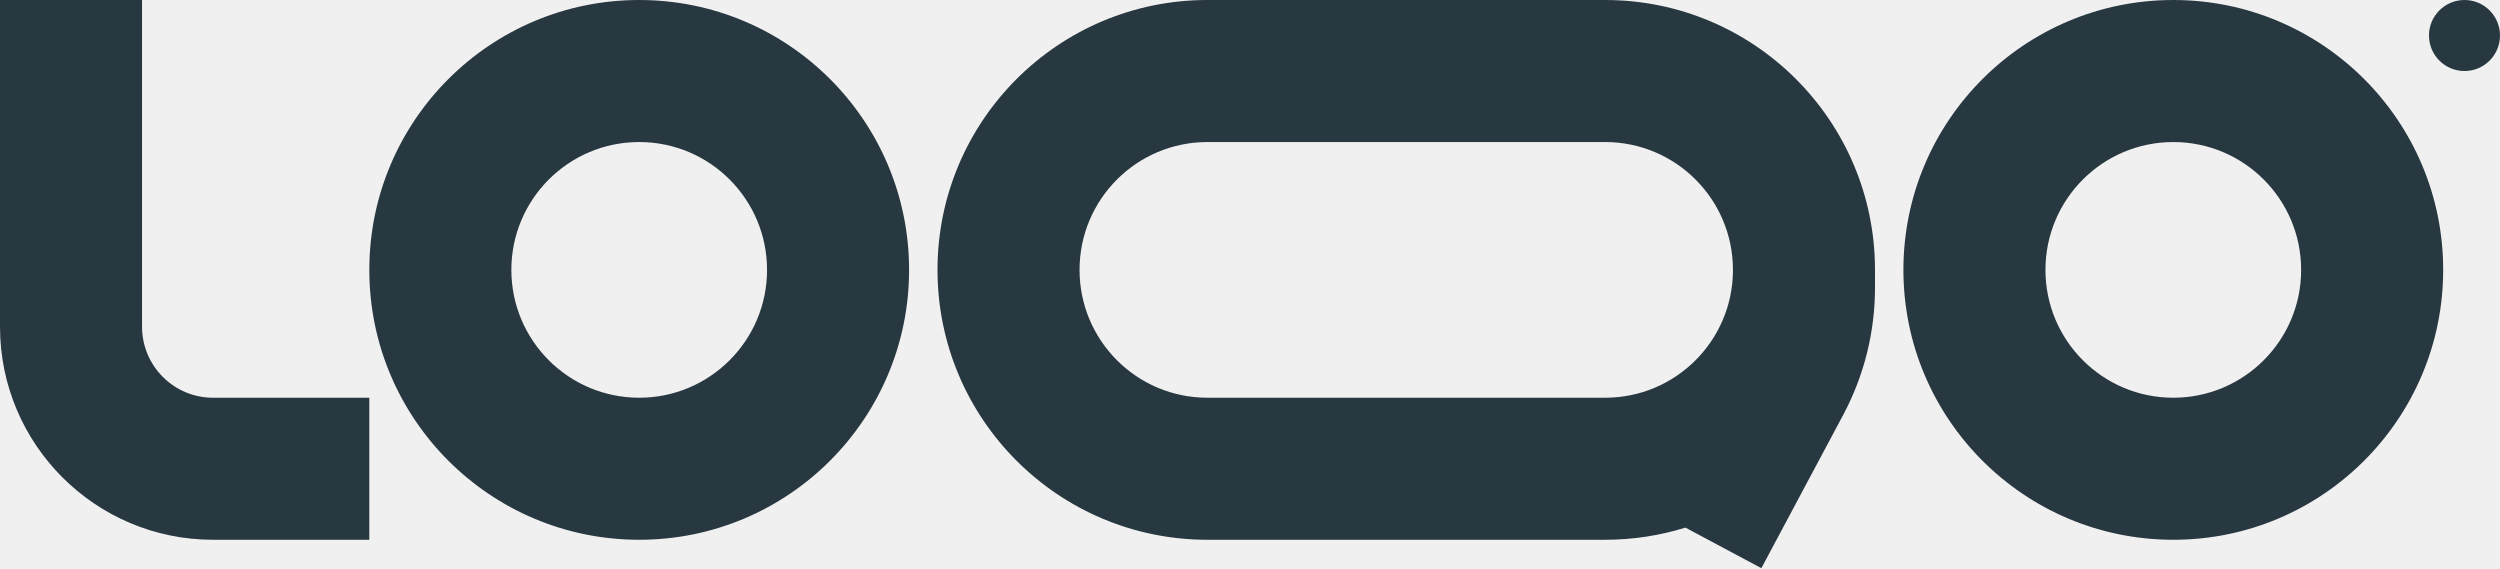
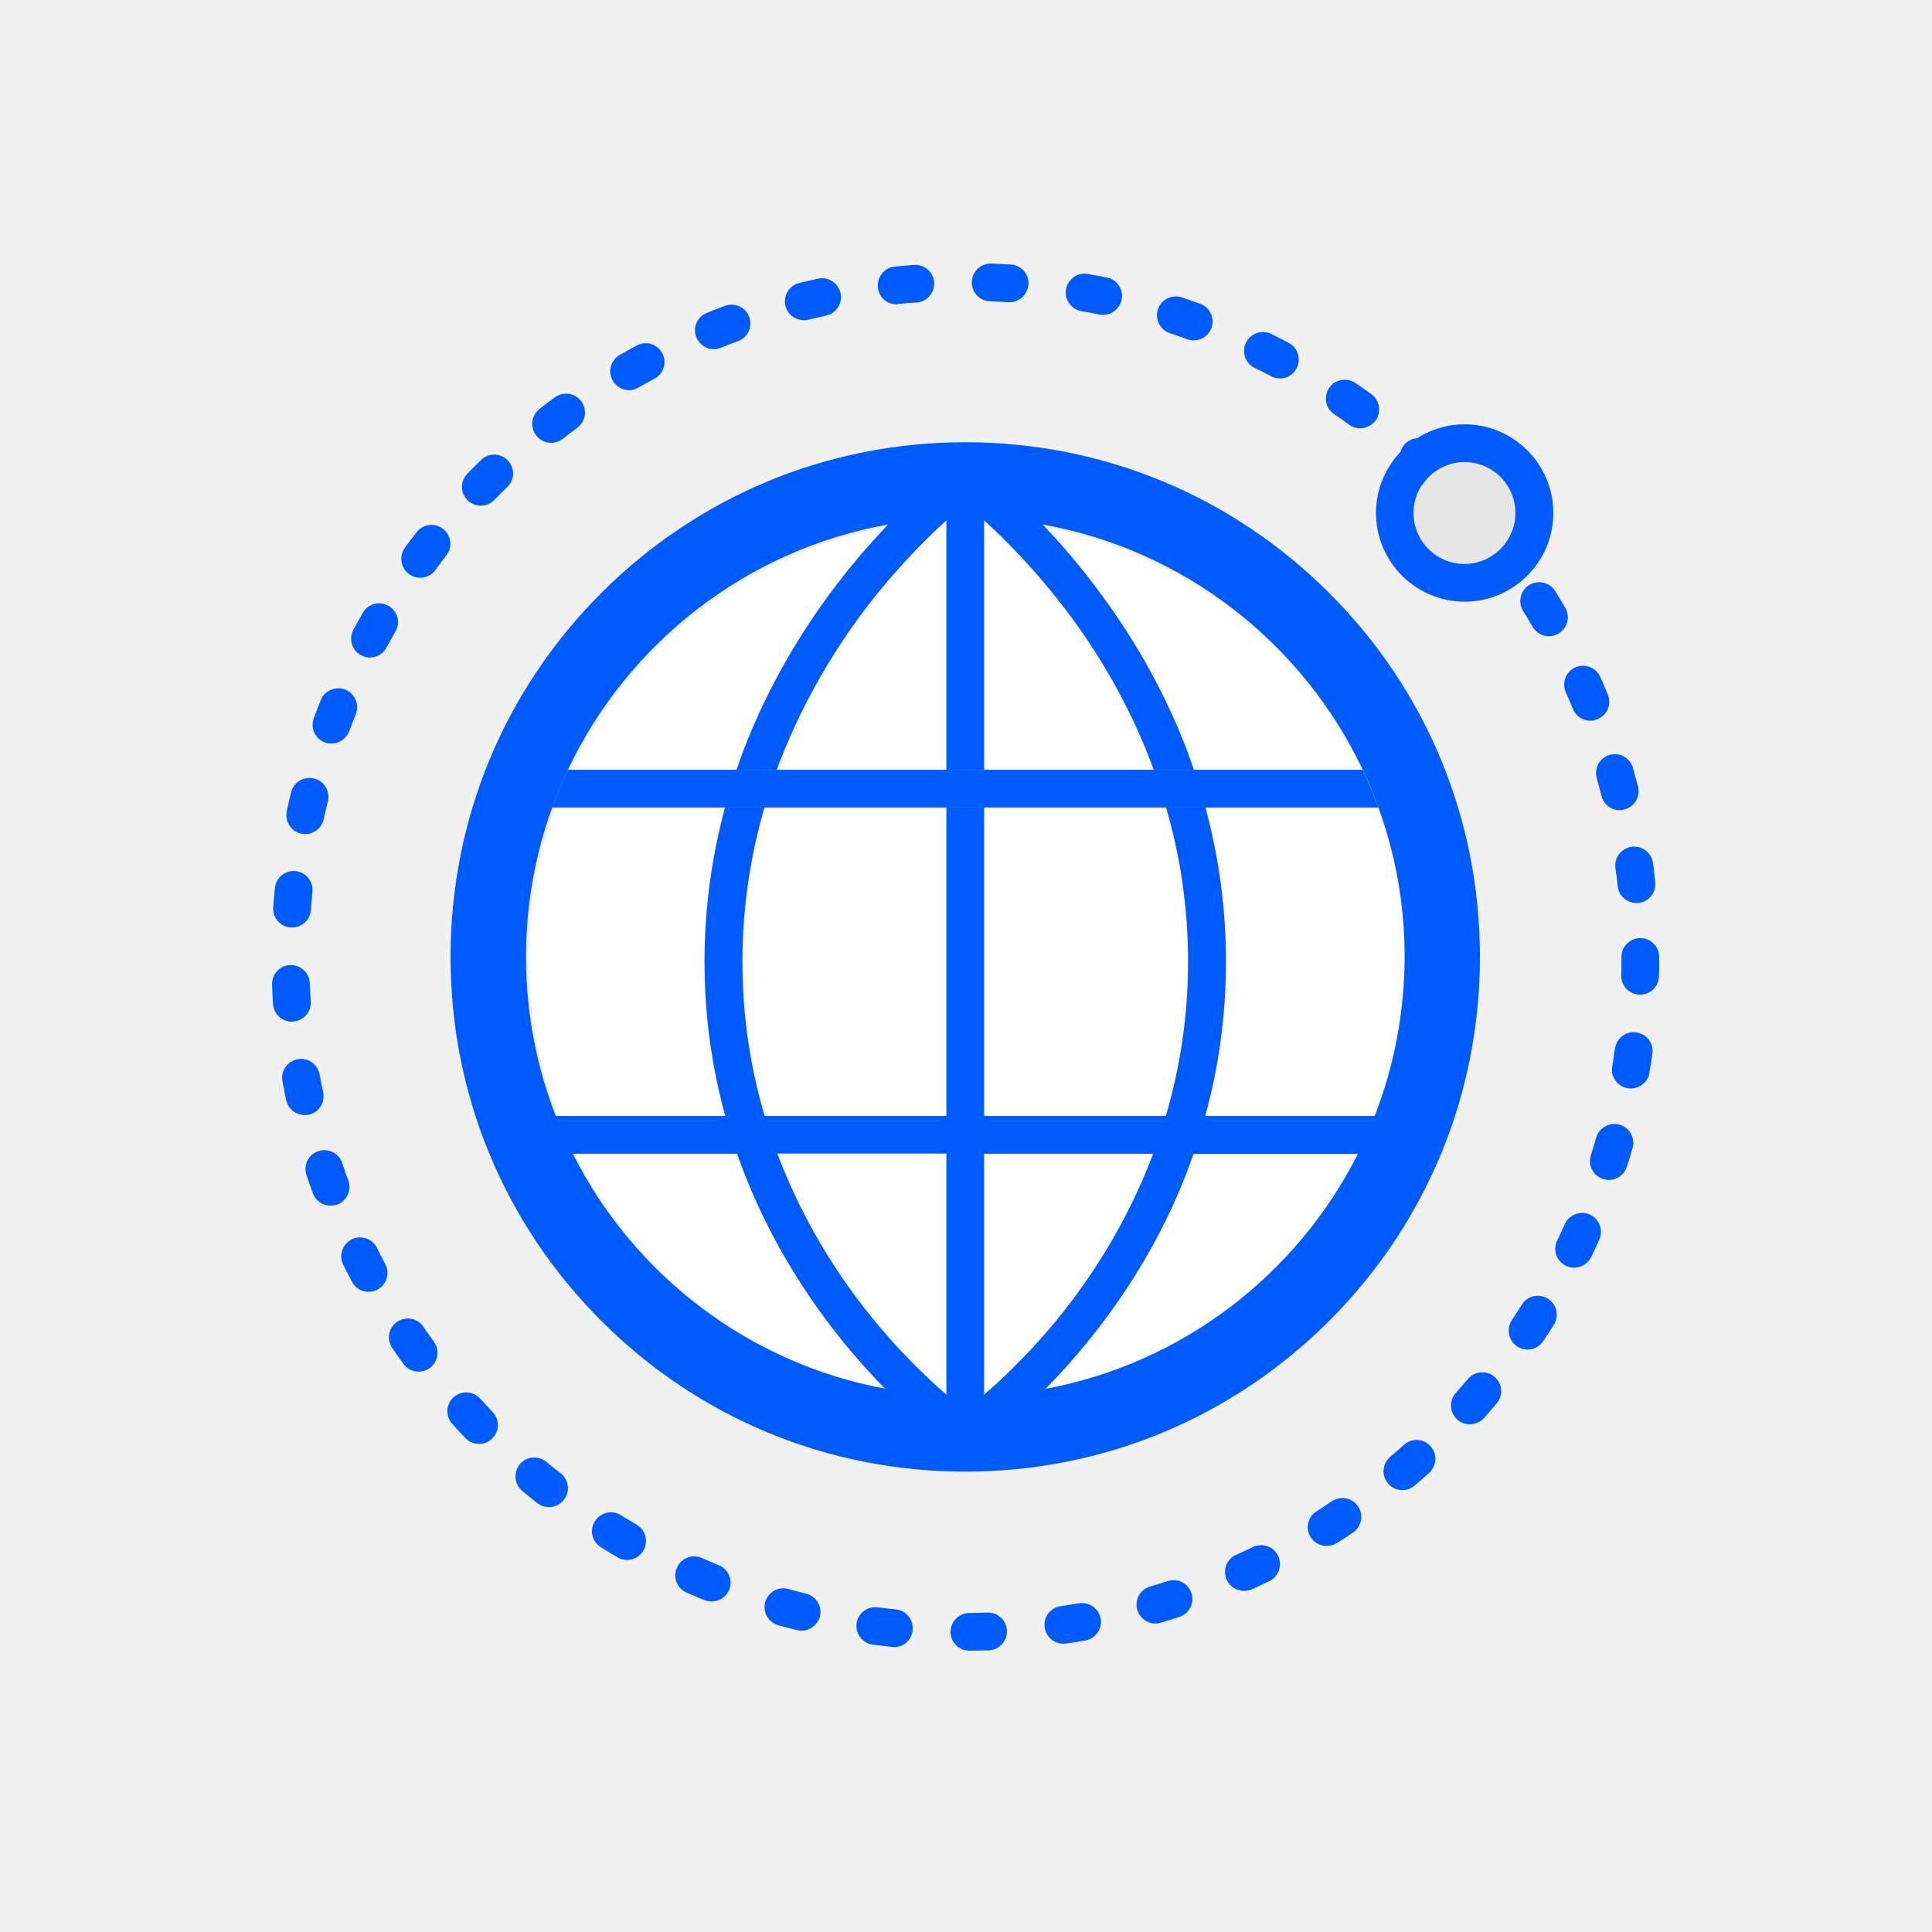
- <svg xmlns="http://www.w3.org/2000/svg" width="176" height="40" fill="none" viewBox="0 0 176 40">
-   <path fill="#283841" fill-rule="evenodd" d="M15 28a5 5 0 0 1-5-5V0H0v23c0 8.284 6.716 15 15 15h11V28H15ZM45 10a9 9 0 1 0 0 18 9 9 0 0 0 0-18Zm-19 9C26 8.507 34.507 0 45 0s19 8.507 19 19-8.507 19-19 19-19-8.507-19-19ZM153 10a9 9 0 0 0-9 9 9 9 0 0 0 9 9 9 9 0 0 0 9-9 9 9 0 0 0-9-9Zm-19 9c0-10.493 8.507-19 19-19s19 8.507 19 19-8.507 19-19 19-19-8.507-19-19ZM85 0C74.507 0 66 8.507 66 19s8.507 19 19 19h28c1.969 0 3.868-.3 5.654-.856L124 40l5.768-10.804A19.007 19.007 0 0 0 132 20.261V19c0-10.493-8.507-19-19-19H85Zm37 19a9 9 0 0 0-9-9H85a9 9 0 1 0 0 18h28a9 9 0 0 0 9-8.93V19Z" clip-rule="evenodd" />
-   <path fill="#283841" d="M176 2.5a2.5 2.5 0 1 1-5 0 2.5 2.5 0 0 1 5 0Z" />
+ <svg xmlns="http://www.w3.org/2000/svg" width="800px" height="800px" viewBox="0 0 1024 1024" class="icon" version="1.1" fill="#000000">
+   <g id="SVGRepo_bgCarrier" stroke-width="0" />
+   <g id="SVGRepo_tracerCarrier" stroke-linecap="round" stroke-linejoin="round" />
+   <g id="SVGRepo_iconCarrier">
+     <path d="M512.4 507.9m-232.1 0a232.1 232.1 0 1 0 464.2 0 232.1 232.1 0 1 0-464.2 0Z" fill="#FFFFFF" />
+     <path d="M513.8 874.9c-5.5 0-10-4.4-10-9.9s4.4-10 9.9-10.1c3.2 0 6.5-0.1 9.7-0.2 5.5-0.2 10.1 4.1 10.3 9.7 0.2 5.5-4.1 10.1-9.7 10.3-3.2 0.1-6.7 0.2-10.2 0.2 0.1 0 0.1 0 0 0z m-39.9-1.9c-0.3 0-0.7 0-1.1-0.1l-10.2-1.2c-5.5-0.7-9.3-5.8-8.6-11.2 0.7-5.5 5.8-9.3 11.2-8.6 3.2 0.4 6.4 0.8 9.6 1.1 5.5 0.6 9.5 5.5 8.9 11-0.4 5.2-4.7 9-9.8 9z m89.7-1.8c-4.9 0-9.2-3.6-9.9-8.6-0.8-5.5 3-10.5 8.5-11.3l9.6-1.5c5.4-0.9 10.6 2.7 11.6 8.1s-2.7 10.6-8.1 11.6c-3.4 0.6-6.8 1.1-10.2 1.6-0.5 0.1-1 0.1-1.5 0.1z m-138.8-6.9c-0.8 0-1.6-0.1-2.4-0.3-3.3-0.8-6.6-1.7-9.9-2.6-5.3-1.5-8.4-7-6.9-12.3 1.5-5.3 7-8.4 12.3-6.9 3.1 0.9 6.3 1.7 9.4 2.5 5.4 1.3 8.6 6.8 7.3 12.1-1.3 4.5-5.4 7.5-9.8 7.5z m187.6-3.8c-4.3 0-8.3-2.8-9.6-7.2-1.6-5.3 1.5-10.9 6.8-12.4 3.1-0.9 6.2-1.9 9.3-2.9 5.3-1.7 10.9 1.2 12.6 6.4 1.7 5.3-1.2 10.9-6.4 12.6-3.2 1.1-6.6 2.1-9.8 3-1 0.4-1.9 0.5-2.9 0.5z m-235.2-11.7c-1.3 0-2.5-0.2-3.8-0.7-3.2-1.3-6.4-2.6-9.5-4-5.1-2.2-7.4-8.1-5.1-13.2 2.2-5.1 8.1-7.4 13.2-5.1 3 1.3 6 2.6 9 3.8 5.1 2.1 7.6 7.9 5.5 13-1.6 3.9-5.3 6.2-9.3 6.2z m282.1-5.6c-3.8 0-7.4-2.2-9.1-5.9-2.3-5-0.1-11 5-13.2 2.9-1.3 5.9-2.7 8.8-4.1 5-2.4 11-0.4 13.4 4.6 2.4 5 0.4 11-4.6 13.4-3.1 1.5-6.2 3-9.3 4.4-1.5 0.5-2.9 0.8-4.2 0.8z m-327-16.4c-1.7 0-3.4-0.4-5-1.4-2.9-1.7-5.9-3.5-8.8-5.3-4.7-2.9-6.2-9.1-3.2-13.8 2.9-4.7 9.1-6.2 13.8-3.2 2.8 1.7 5.6 3.4 8.3 5 4.8 2.8 6.4 8.9 3.6 13.7-1.9 3.3-5.2 5-8.7 5z m370.9-7.4c-3.3 0-6.5-1.6-8.5-4.6-3-4.7-1.6-10.8 3.1-13.8 2.7-1.7 5.4-3.5 8.1-5.3a9.99 9.99 0 0 1 13.9 2.7 9.99 9.99 0 0 1-2.7 13.9c-2.8 1.9-5.7 3.8-8.6 5.6-1.7 1-3.5 1.5-5.3 1.5zM291 798.8c-2.2 0-4.3-0.7-6.2-2.1-2.7-2.1-5.4-4.3-8-6.5-4.2-3.5-4.8-9.8-1.3-14.1 3.5-4.2 9.8-4.8 14.1-1.3 2.5 2.1 5 4.1 7.6 6.1 4.3 3.4 5.1 9.7 1.7 14-2 2.6-5 3.9-7.9 3.9z m452.3-9c-2.8 0-5.6-1.2-7.6-3.5-3.6-4.2-3.1-10.5 1.1-14.1 2.5-2.1 4.9-4.2 7.3-6.4 4.1-3.7 10.4-3.4 14.1 0.7 3.7 4.1 3.4 10.4-0.7 14.1-2.5 2.3-5.1 4.6-7.7 6.8-1.9 1.6-4.2 2.4-6.5 2.4z m-489.4-24.5c-2.6 0-5.2-1-7.2-3.1-2.4-2.4-4.7-5-7-7.5-3.7-4.1-3.4-10.4 0.7-14.1 4.1-3.7 10.4-3.4 14.1 0.7 2.2 2.4 4.4 4.8 6.6 7.1 3.8 4 3.7 10.3-0.3 14.1-1.9 1.9-4.4 2.8-6.9 2.8zM779 754.9c-2.4 0-4.7-0.8-6.6-2.5-4.1-3.7-4.5-10-0.8-14.1 2.1-2.4 4.3-4.9 6.4-7.4 3.6-4.2 9.9-4.8 14.1-1.2s4.8 9.9 1.2 14.1c-2.2 2.6-4.5 5.2-6.7 7.8-2.1 2.1-4.8 3.3-7.6 3.3zM221.9 727c-3.1 0-6.1-1.4-8.1-4.1-2-2.8-4-5.6-5.9-8.4-3.1-4.6-2-10.8 2.6-13.9 4.6-3.1 10.8-2 13.9 2.6 1.8 2.7 3.7 5.3 5.6 7.9 3.2 4.5 2.2 10.7-2.2 14-1.8 1.3-3.9 1.9-5.9 1.9z m587.7-11.7c-1.9 0-3.8-0.5-5.5-1.7-4.6-3.1-5.8-9.3-2.8-13.9 1.8-2.7 3.6-5.4 5.3-8.2 2.9-4.7 9.1-6.1 13.8-3.2 4.7 2.9 6.1 9.1 3.2 13.8-1.8 2.9-3.7 5.8-5.6 8.6-2 3.1-5.2 4.6-8.4 4.6z m-614.2-30.6c-3.6 0-7-1.9-8.8-5.3-1.6-3-3.2-6.1-4.7-9.1-2.5-4.9-0.4-10.9 4.5-13.4 5-2.5 10.9-0.4 13.4 4.5 1.4 2.9 2.9 5.8 4.4 8.6 2.6 4.9 0.7 10.9-4.1 13.5-1.5 0.8-3.1 1.2-4.7 1.2z m638.9-12.8c-1.5 0-2.9-0.3-4.3-1-5-2.4-7.1-8.4-4.7-13.3 1.4-2.9 2.8-5.9 4.1-8.8 2.3-5 8.2-7.3 13.2-5.1 5 2.3 7.3 8.2 5.1 13.2-1.4 3.1-2.8 6.3-4.3 9.3-1.8 3.6-5.4 5.7-9.1 5.7zM175.2 639c-4.1 0-7.9-2.5-9.4-6.6-1.2-3.2-2.3-6.5-3.4-9.7-1.7-5.2 1.1-10.9 6.4-12.6 5.2-1.7 10.9 1.1 12.6 6.4 1 3.1 2.1 6.2 3.2 9.2 1.9 5.2-0.8 10.9-6 12.8-1.1 0.4-2.3 0.5-3.4 0.5z m677.5-13.6c-1 0-2-0.2-3-0.5-5.3-1.7-8.2-7.3-6.5-12.6 1-3.1 1.9-6.2 2.8-9.3 1.5-5.3 7.1-8.4 12.4-6.9 5.3 1.5 8.4 7.1 6.9 12.4-0.9 3.3-1.9 6.6-3 9.8-1.4 4.4-5.3 7.1-9.6 7.1zM161.5 591c-4.6 0-8.8-3.2-9.8-7.9-0.7-3.3-1.4-6.7-2-10.1-1-5.4 2.6-10.6 8.1-11.6 5.4-1 10.6 2.6 11.6 8.1 0.6 3.2 1.2 6.4 1.9 9.5 1.1 5.4-2.3 10.7-7.7 11.8-0.7 0.1-1.4 0.2-2.1 0.2z m702.9-14.1c-0.5 0-1.1 0-1.7-0.1-5.4-0.9-9.1-6.1-8.2-11.5l1.5-9.6c0.8-5.5 5.8-9.3 11.3-8.5 5.5 0.8 9.3 5.8 8.5 11.3-0.5 3.4-1 6.8-1.6 10.2-0.7 4.7-5 8.2-9.8 8.2z m-709.7-35.4c-5.2 0-9.6-4-10-9.3-0.2-3.4-0.4-6.9-0.5-10.3-0.2-5.5 4.1-10.2 9.6-10.4 5.5-0.2 10.2 4.1 10.4 9.6 0.1 3.2 0.3 6.5 0.5 9.7 0.4 5.5-3.8 10.3-9.3 10.6-0.3 0.1-0.5 0.1-0.7 0.1z m714.6-14.3h-0.3c-5.5-0.2-9.9-4.7-9.7-10.3 0.1-3.2 0.1-6.5 0.1-9.7 0-5.5 4.5-10 10-10s10 4.5 10 10c0 3.4 0 6.9-0.1 10.3-0.2 5.4-4.6 9.7-10 9.7z m-714.5-35.6h-0.7c-5.5-0.4-9.7-5.2-9.3-10.7 0.2-3.4 0.5-6.8 0.9-10.2 0.5-5.5 5.4-9.5 10.9-9s9.5 5.4 9 10.9c-0.3 3.2-0.6 6.5-0.8 9.7-0.4 5.3-4.8 9.3-10 9.3z m712.5-13c-5 0-9.4-3.8-9.9-8.9-0.3-3.2-0.7-6.4-1.2-9.6-0.7-5.5 3.1-10.5 8.6-11.3 5.5-0.7 10.5 3.1 11.3 8.6 0.5 3.4 0.9 6.8 1.2 10.2 0.6 5.5-3.4 10.4-8.9 11h-1.1z m-705.5-36.5c-0.7 0-1.4-0.1-2.1-0.2-5.4-1.2-8.8-6.5-7.7-11.9 0.7-3.4 1.5-6.7 2.3-10 1.3-5.4 6.7-8.7 12.1-7.4 5.4 1.3 8.7 6.7 7.4 12.1-0.8 3.1-1.5 6.3-2.2 9.5-1.1 4.7-5.2 7.9-9.8 7.9z m696.7-12.7c-4.5 0-8.5-3-9.7-7.6-0.8-3.1-1.6-6.3-2.5-9.4-1.5-5.3 1.6-10.8 6.9-12.3 5.3-1.5 10.8 1.6 12.3 6.9l2.7 9.9c1.4 5.4-1.9 10.8-7.3 12.1-0.7 0.3-1.5 0.4-2.4 0.4z m-682.9-35.3c-1.1 0-2.3-0.2-3.4-0.6-5.2-1.9-7.8-7.6-5.9-12.8 1.2-3.2 2.4-6.4 3.7-9.6 2-5.1 7.9-7.6 13-5.6s7.6 7.9 5.6 13c-1.2 3-2.4 6.1-3.5 9.1-1.6 4-5.4 6.5-9.5 6.5zM843 382c-3.9 0-7.7-2.3-9.3-6.2-1.2-3-2.5-6-3.8-8.9-2.2-5.1 0.1-11 5.1-13.2 5.1-2.2 11 0.1 13.2 5.1 1.4 3.1 2.7 6.3 4 9.4 2.1 5.1-0.4 11-5.5 13-1.2 0.5-2.5 0.8-3.7 0.8z m-646.9-33.5c-1.6 0-3.2-0.4-4.7-1.2-4.9-2.6-6.7-8.7-4.1-13.5 1.6-3 3.3-6.1 5-9 2.7-4.8 8.9-6.5 13.6-3.7 4.8 2.7 6.5 8.9 3.7 13.6-1.6 2.8-3.2 5.7-4.7 8.5-1.8 3.4-5.3 5.3-8.8 5.3z m624.8-11.3c-3.4 0-6.8-1.8-8.6-5-1.6-2.8-3.3-5.6-5-8.3-2.9-4.7-1.5-10.9 3.2-13.8 4.7-2.9 10.9-1.5 13.8 3.2 1.8 2.9 3.6 5.8 5.3 8.8 2.8 4.8 1.2 10.9-3.6 13.7-1.6 1-3.4 1.4-5.1 1.4z m-598.2-31c-2 0-4.1-0.6-5.9-1.9-4.5-3.3-5.4-9.5-2.2-14 2-2.8 4.1-5.5 6.2-8.2 3.4-4.4 9.7-5.2 14-1.8 4.4 3.4 5.2 9.7 1.8 14-2 2.5-3.9 5.1-5.8 7.8-2 2.7-5 4.1-8.1 4.1z m570.1-10.3c-3 0-5.9-1.3-7.9-3.8s-4-5.1-6.1-7.5c-3.5-4.2-3-10.5 1.3-14.1 4.2-3.5 10.5-3 14.1 1.3 2.2 2.6 4.4 5.3 6.5 8 3.4 4.3 2.7 10.6-1.7 14-1.8 1.4-4 2.1-6.2 2.1zM254.9 268c-2.5 0-5-0.9-7-2.8-4-3.8-4.1-10.2-0.2-14.1 2.4-2.4 4.8-4.9 7.3-7.3 4-3.9 10.3-3.8 14.1 0.2 3.9 4 3.8 10.3-0.2 14.1L262 265c-1.9 2-4.5 3-7.1 3z m504.3-9c-2.5 0-5-0.9-6.9-2.8-2.3-2.2-4.7-4.5-7.1-6.6-4.1-3.7-4.4-10-0.7-14.1s10-4.4 14.1-0.7c2.5 2.3 5.1 4.7 7.5 7 4 3.8 4.1 10.2 0.3 14.1-1.9 2-4.5 3.1-7.2 3.1z m-467.1-24.3c-3 0-5.9-1.3-7.9-3.9-3.4-4.4-2.6-10.6 1.7-14 2.7-2.1 5.4-4.2 8.2-6.2 4.5-3.3 10.7-2.3 14 2.1 3.3 4.5 2.3 10.7-2.1 14-2.6 1.9-5.2 3.9-7.7 5.9-1.9 1.4-4.1 2.1-6.2 2.1z m428.8-7.7c-2 0-4.1-0.6-5.8-1.9-2.6-1.9-5.3-3.8-8-5.6-4.6-3.1-5.7-9.3-2.6-13.9s9.3-5.7 13.9-2.6c2.8 1.9 5.7 3.9 8.4 5.9 4.5 3.2 5.5 9.5 2.3 14-2.1 2.6-5.1 4.1-8.2 4.1z m-387.4-20.2c-3.5 0-6.8-1.8-8.7-5-2.8-4.8-1.1-10.9 3.7-13.7 3-1.7 6-3.4 9-5 4.9-2.6 10.9-0.8 13.5 4.1 2.6 4.9 0.8 10.9-4.1 13.5-2.8 1.5-5.7 3.1-8.5 4.7-1.5 1-3.2 1.4-4.9 1.4z m344.9-6.2c-1.6 0-3.2-0.4-4.7-1.2-2.9-1.5-5.8-3-8.7-4.4-5-2.4-7-8.4-4.6-13.4 2.4-5 8.4-7 13.4-4.6 3.1 1.5 6.1 3.1 9.2 4.7 4.9 2.6 6.8 8.6 4.2 13.5-1.7 3.5-5.2 5.4-8.8 5.4z m-300-15.5c-4 0-7.7-2.4-9.3-6.3-2.1-5.1 0.4-10.9 5.6-13 3.2-1.3 6.4-2.5 9.6-3.7 5.2-1.9 10.9 0.7 12.8 5.9 1.9 5.2-0.7 10.9-5.9 12.8-3 1.1-6.1 2.3-9.1 3.5-1.2 0.5-2.4 0.8-3.7 0.8z m254.3-4.7c-1.1 0-2.3-0.2-3.4-0.6-3.1-1.1-6.2-2.2-9.2-3.2-5.2-1.7-8.1-7.4-6.4-12.6 1.7-5.2 7.4-8.1 12.6-6.4 3.2 1.1 6.5 2.2 9.8 3.4 5.2 1.9 7.9 7.6 6 12.8-1.5 4.1-5.3 6.6-9.4 6.6zM426 169.7c-4.5 0-8.6-3.1-9.7-7.6-1.3-5.4 2-10.8 7.3-12.1 3.3-0.8 6.7-1.6 10-2.3 5.4-1.2 10.7 2.3 11.9 7.7 1.2 5.4-2.3 10.7-7.7 11.9-3.1 0.7-6.3 1.4-9.5 2.2-0.7 0.2-1.6 0.2-2.3 0.2z m158.6-2.8c-0.7 0-1.4-0.1-2-0.2-3.1-0.7-6.4-1.3-9.5-1.8-5.4-1-9.1-6.2-8.1-11.6 1-5.4 6.2-9.1 11.6-8.1 3.4 0.6 6.8 1.3 10.1 1.9 5.4 1.1 8.9 6.4 7.8 11.8-1.1 4.7-5.3 8-9.9 8z m-109.4-5.6c-5.1 0-9.4-3.8-9.9-9-0.6-5.5 3.4-10.4 8.9-11l10.2-0.9c5.5-0.4 10.3 3.7 10.7 9.2s-3.7 10.3-9.2 10.7c-3.2 0.2-6.5 0.5-9.7 0.8-0.4 0.1-0.7 0.2-1 0.2z m59.9-1.1h-0.7c-3.2-0.2-6.5-0.4-9.7-0.5-5.5-0.2-9.8-4.8-9.6-10.4 0.2-5.5 4.8-9.8 10.4-9.6 3.4 0.1 6.9 0.3 10.3 0.5 5.5 0.4 9.7 5.1 9.3 10.6-0.4 5.3-4.8 9.4-10 9.4z" fill="#005BFF" />
+     <path d="M776.3 244.9c-14.9 0-27 12.1-27 27s12.1 27 27 27 27-12.1 27-27-12.1-27-27-27z" fill="#E6E6E6" />
+     <path d="M776.3 224.9c-25.9 0-47 21.1-47 47s21.1 47 47 47 47-21.1 47-47-21.1-47-47-47z m-27.1 47c0-14.9 12.1-27 27-27s27 12.1 27 27-12.1 27-27 27-27-12.1-27-27z" fill="#005BFF" />
+     <path d="M722.2 408H301c-3.1 6.5-5.9 13.2-8.3 20h437.9c-2.5-6.8-5.3-13.5-8.4-20z" fill="#005BFF" />
+     <path d="M704.5 314.3c-51.5-51.5-120-79.9-192.9-79.9s-141.4 28.4-192.9 79.9-79.9 120-79.9 192.9 28.4 141.4 79.9 192.9c51.5 51.5 120 79.9 192.9 79.9s141.4-28.4 192.9-79.9c51.5-51.5 79.9-120 79.9-192.9s-28.3-141.4-79.9-192.9zM303.6 611.5h87.1c1.1 3.2 2.3 6.4 3.5 9.6 11 28.4 26.3 55.6 45.4 80.8 10.2 13.4 20.3 24.8 29.5 34.1-72.5-13.4-133.3-60.5-165.5-124.5z m198 127.7c-12-10.4-29.4-27.2-46.6-50-14.7-19.5-30.9-45.6-43-77.8h89.6v127.8z m20 0V611.5h89.6c-12.1 32.1-28.3 58.3-43 77.8-17.2 22.8-34.6 39.5-46.6 49.9z m32.6-3.1c9.2-9.4 19.3-20.7 29.5-34.1 19.2-25.3 34.5-52.4 45.4-80.8 1.2-3.2 2.4-6.4 3.5-9.6h87.1c-32.2 63.9-93 111-165.5 124.5z m174.4-144.6h-89.8c7.3-26.5 11-53.9 11-81.8 0-27.7-3.7-55.1-10.9-81.8H618c7.2 24.6 11.7 51.9 11.7 81.8 0 30-4.6 57.4-11.8 81.8h-96.3V428h-20v163.5h-96.3c-7.2-24.4-11.8-51.7-11.8-81.8 0-29.8 4.6-57.2 11.7-81.8h-20.9c-7.2 26.7-10.9 54.1-10.9 81.8 0 27.9 3.7 55.2 11 81.8h-89.8c-10.2-26.2-15.8-54.6-15.8-84.3 0-27.8 4.9-54.5 13.9-79.2 2.5-6.8 5.3-13.5 8.3-20 31.7-67 94.5-116.6 169.7-130-9.6 10.1-20.4 22.4-31.2 37.1-19.1 26-34.4 53.8-45.4 82.5-1.3 3.4-2.5 6.9-3.7 10.4h21.3c12.2-33 28.6-60.2 43.4-80.5 17.2-23.4 34.5-40.8 46.5-51.7V408h20V275.8c12 10.9 29.3 28.4 46.5 51.7 14.9 20.3 31.3 47.4 43.4 80.5h21.3c-1.2-3.5-2.4-6.9-3.7-10.4-11-28.8-26.2-56.5-45.4-82.5-10.7-14.7-21.5-27.1-31.1-37.1 75.2 13.4 138 63 169.7 130 3.1 6.5 5.9 13.2 8.3 20 9 24.7 13.9 51.4 13.9 79.2-0.1 29.7-5.7 58.2-15.9 84.3z" fill="#005BFF" />
+   </g>
</svg>
